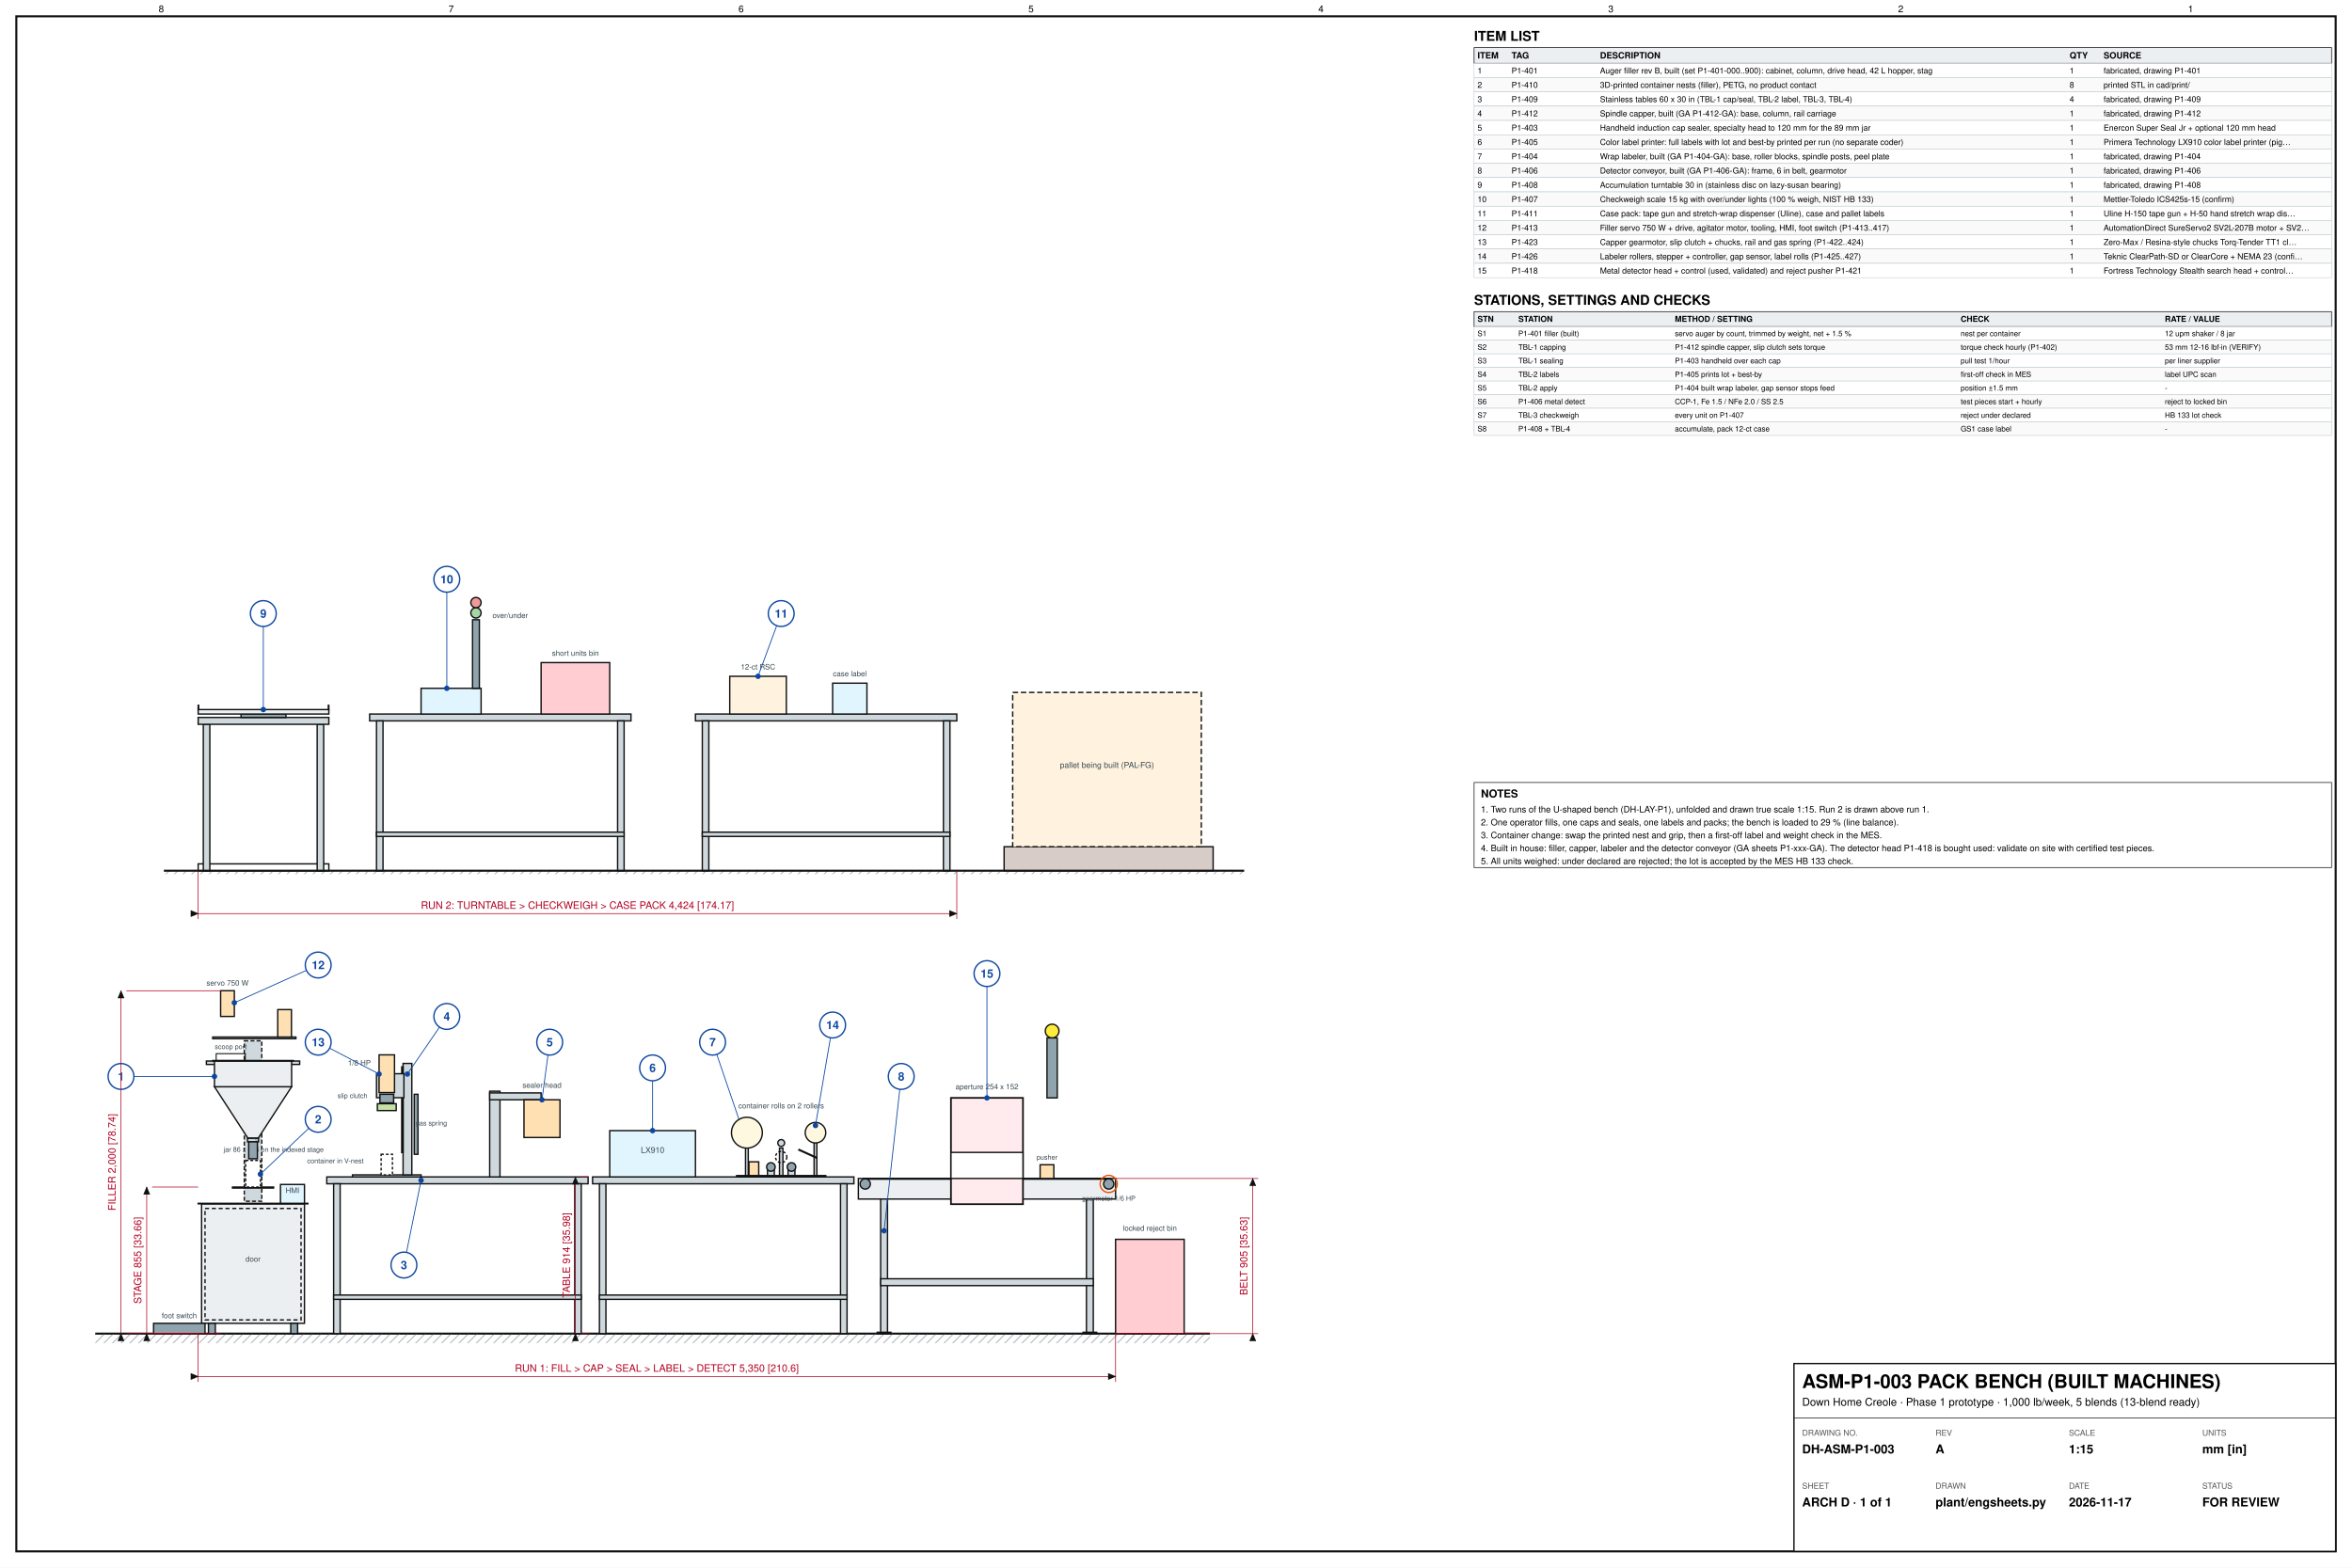
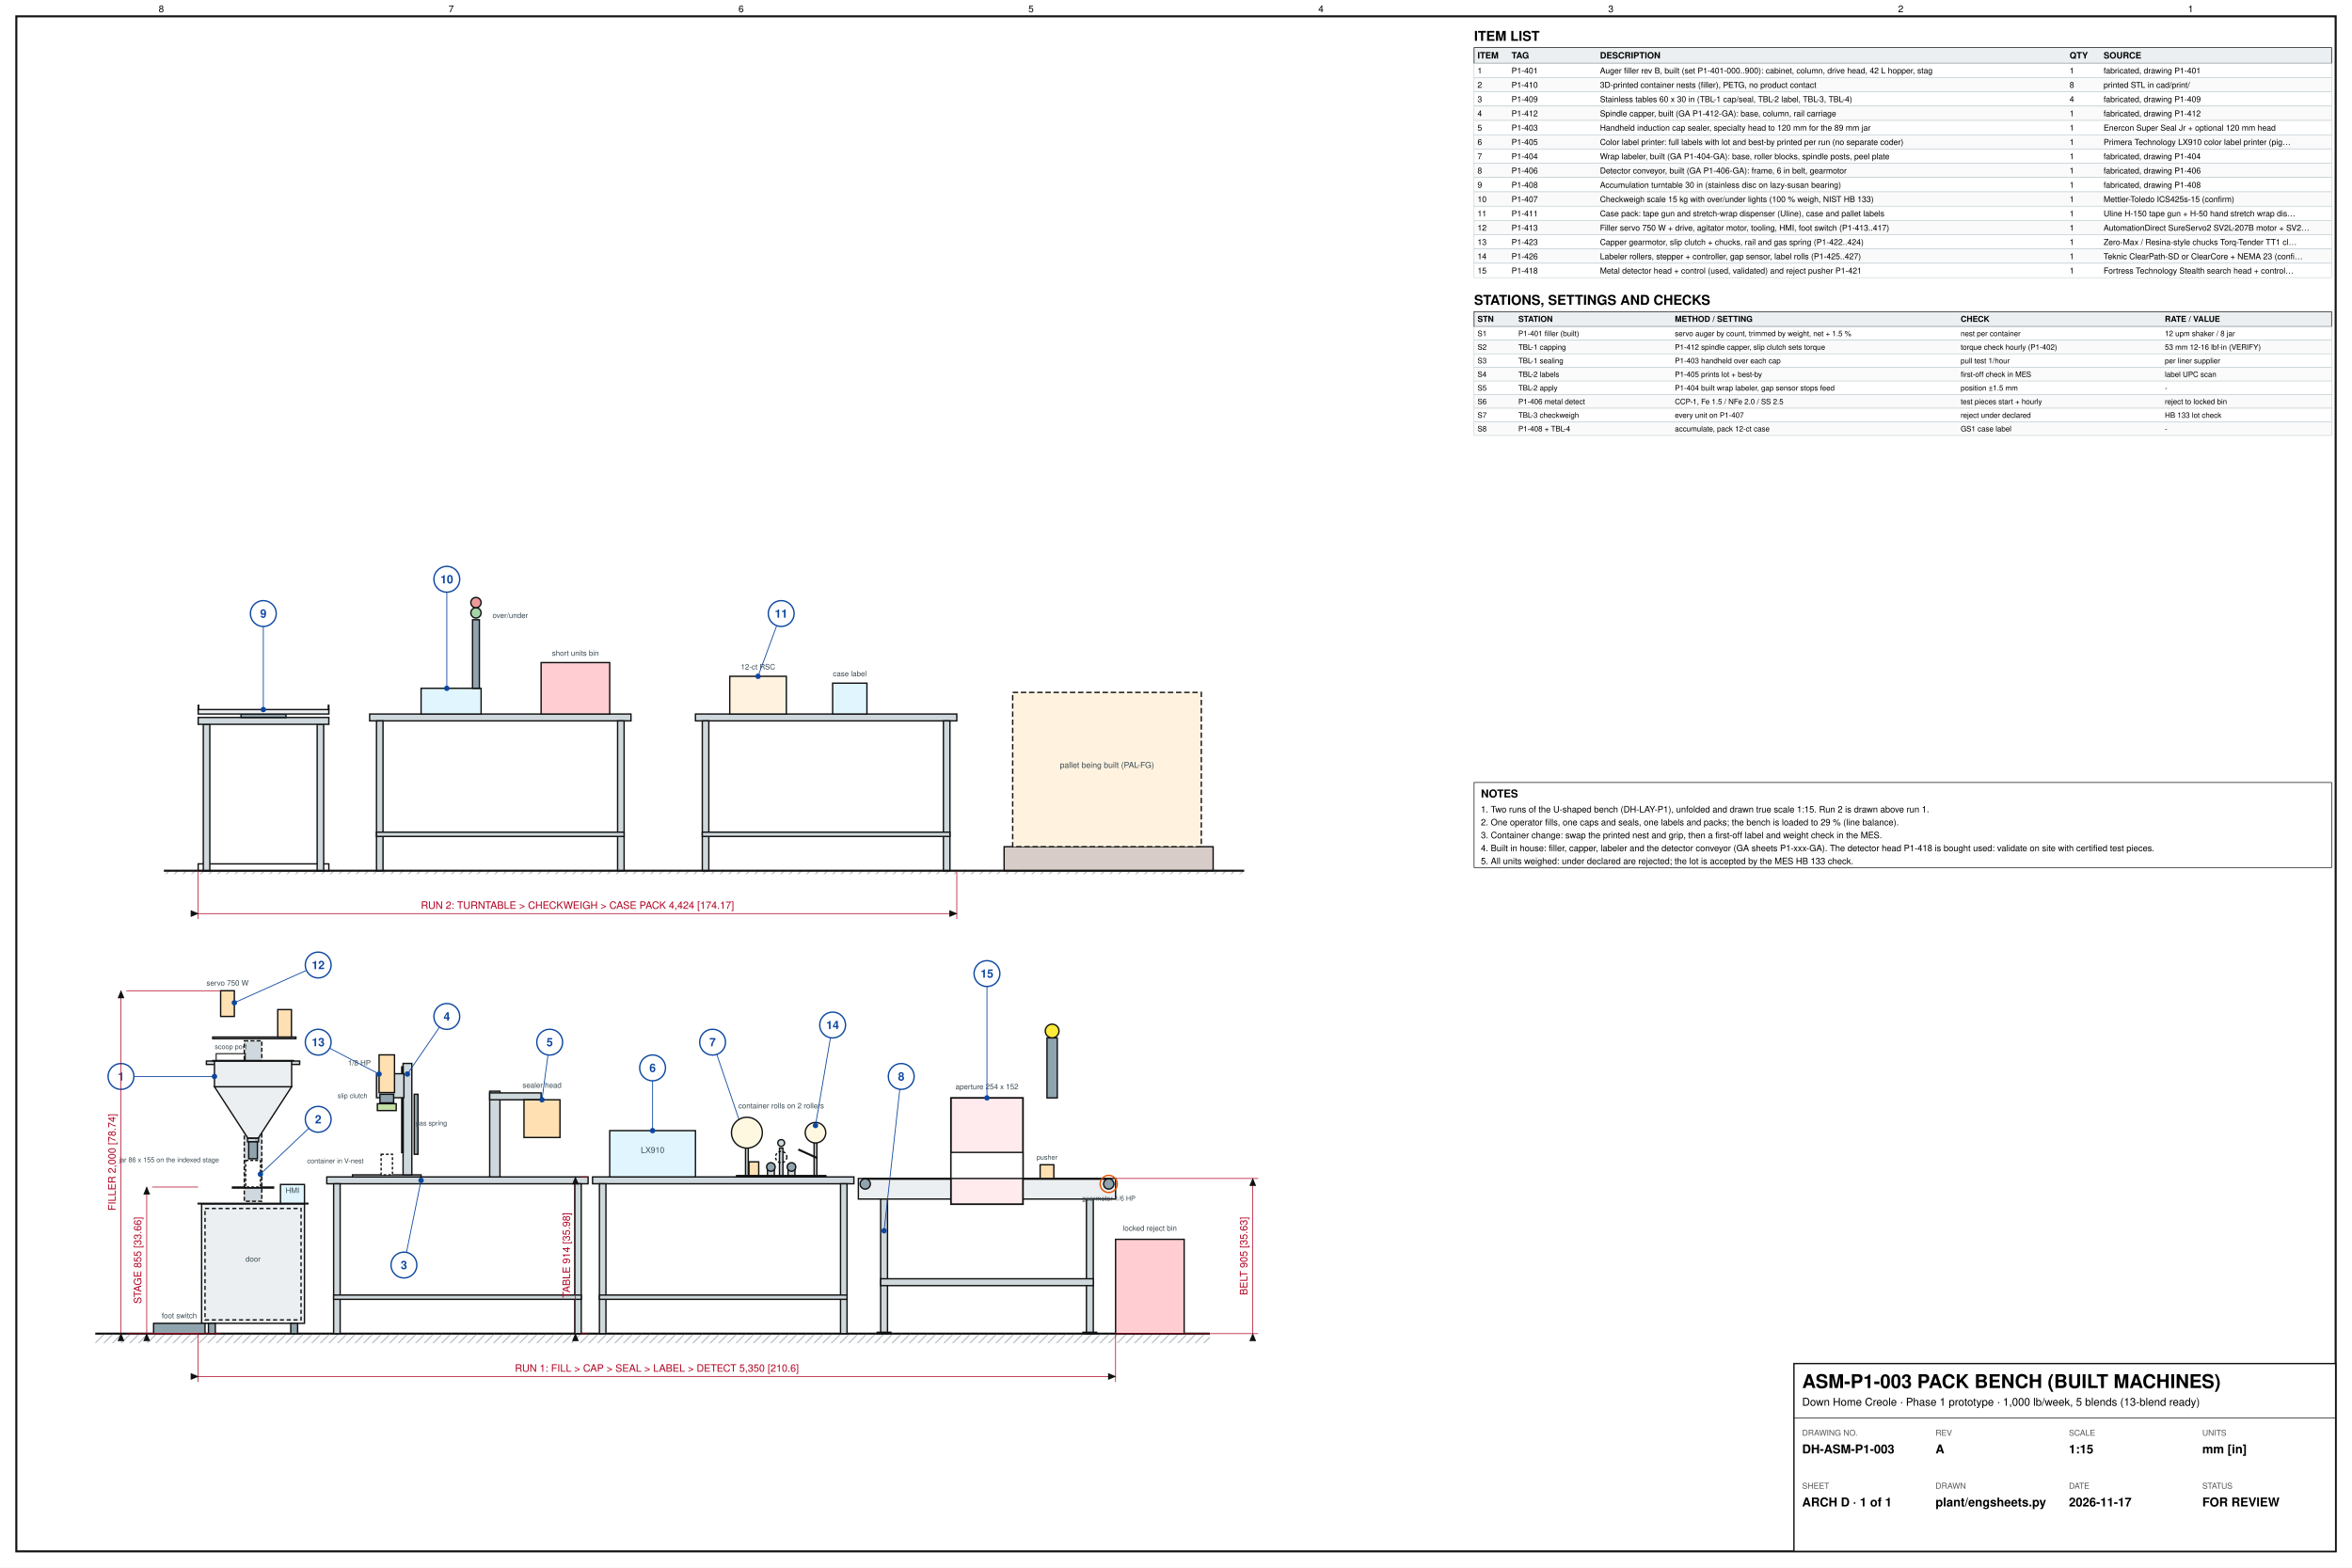
<svg xmlns="http://www.w3.org/2000/svg" width="3456" height="2304" viewBox="0 0 3456 2304" font-family="Helvetica,Arial,sans-serif">
  <rect width="100%" height="100%" fill="#fff" />
  <rect x="24" y="24" width="3408" height="2256" fill="none" stroke="#111" stroke-width="3" />
  <defs>
    <pattern id="h45" width="9" height="9" patternUnits="userSpaceOnUse" patternTransform="rotate(45)">
      <line x1="0" y1="0" x2="0" y2="9" stroke="#455a64" stroke-width="1.2" />
    </pattern>
    <pattern id="h135" width="9" height="9" patternUnits="userSpaceOnUse" patternTransform="rotate(135)">
      <line x1="0" y1="0" x2="0" y2="9" stroke="#455a64" stroke-width="1.2" />
    </pattern>
    <marker id="arr" markerWidth="12" markerHeight="10" refX="11" refY="5" orient="auto">
      <path d="M0,0 L12,5 L0,10 z" fill="#111" />
    </marker>
  </defs>
  <text x="237.0" y="18" font-size="14" text-anchor="middle">8</text>
  <text x="663.0" y="18" font-size="14" text-anchor="middle">7</text>
  <text x="1089.0" y="18" font-size="14" text-anchor="middle">6</text>
  <text x="1515.0" y="18" font-size="14" text-anchor="middle">5</text>
  <text x="1941.0" y="18" font-size="14" text-anchor="middle">4</text>
  <text x="2367.0" y="18" font-size="14" text-anchor="middle">3</text>
  <text x="2793.0" y="18" font-size="14" text-anchor="middle">2</text>
  <text x="3219.0" y="18" font-size="14" text-anchor="middle">1</text>
  <g>
    <rect x="2636" y="2004" width="796" height="276" fill="#fff" stroke="#111" stroke-width="2" />
    <text x="2648" y="2040" font-size="28" font-weight="bold">ASM-P1-003 PACK BENCH (BUILT MACHINES)</text>
    <text x="2648" y="2066" font-size="16">Down Home Creole · Phase 1 prototype · 1,000 lb/week, 5 blends (13-blend ready)</text>
    <line x1="2636" y1="2084" x2="3432" y2="2084" stroke="#111" />
    <text x="2648" y="2110" font-size="12" fill="#555">DRAWING NO.</text>
    <text x="2648" y="2136" font-size="18" font-weight="bold">DH-ASM-P1-003</text>
    <text x="2844" y="2110" font-size="12" fill="#555">REV</text>
    <text x="2844" y="2136" font-size="18" font-weight="bold">A</text>
    <text x="3040" y="2110" font-size="12" fill="#555">SCALE</text>
    <text x="3040" y="2136" font-size="18" font-weight="bold">1:15</text>
    <text x="3236" y="2110" font-size="12" fill="#555">UNITS</text>
    <text x="3236" y="2136" font-size="18" font-weight="bold">mm [in]</text>
    <text x="2648" y="2188" font-size="12" fill="#555">SHEET</text>
    <text x="2648" y="2214" font-size="18" font-weight="bold">ARCH D · 1 of 1</text>
    <text x="2844" y="2188" font-size="12" fill="#555">DRAWN</text>
    <text x="2844" y="2214" font-size="18" font-weight="bold">plant/engsheets.py</text>
    <text x="3040" y="2188" font-size="12" fill="#555">DATE</text>
    <text x="3040" y="2214" font-size="18" font-weight="bold">2026-11-17</text>
    <text x="3236" y="2188" font-size="12" fill="#555">STATUS</text>
    <text x="3236" y="2214" font-size="18" font-weight="bold">FOR REVIEW</text>
  </g>
  <line x1="140" y1="1960" x2="1777.795" y2="1960" stroke="#111" stroke-width="3" />
  <rect x="140" y="1960" width="1637.795" height="14" fill="url(#h45)" />
  <rect x="296.22" y="1769.26" width="151.181" height="175.622" fill="#eceff1" stroke="#111" stroke-width="2" stroke-dasharray="" />
  <rect x="291.181" y="1768.504" width="161.26" height="0.756" fill="#cfd8dc" stroke="#111" stroke-width="2" stroke-dasharray="" />
  <rect x="301.26" y="1776.063" width="141.102" height="163.78" fill="none" stroke="#111" stroke-width="2" stroke-dasharray="6,4" />
  <text x="371.811" y="1854.173" font-size="11" text-anchor="middle" fill="#37474f">door</text>
  <rect x="306.299" y="1944.882" width="10.079" height="15.118" fill="#90a4ae" stroke="#111" stroke-width="2" stroke-dasharray="" />
  <rect x="427.244" y="1944.882" width="10.079" height="15.118" fill="#90a4ae" stroke="#111" stroke-width="2" stroke-dasharray="" />
  <rect x="358.961" y="1529.638" width="25.701" height="235.843" fill="#cfd8dc" stroke="#111" stroke-width="2" stroke-dasharray="6,3" />
  <rect x="312.598" y="1524.094" width="122.205" height="2.52" fill="#cfd8dc" stroke="#111" stroke-width="2" stroke-dasharray="" />
  <rect x="303.276" y="1559.37" width="137.071" height="5.039" fill="#cfd8dc" stroke="#111" stroke-width="2" stroke-dasharray="" />
  <polygon points="364.252,1672.756 379.37,1672.756 428.504,1597.165 315.118,1597.165" fill="#eceff1" stroke="#111" stroke-width="2" stroke-dasharray="" />
  <rect x="315.118" y="1559.37" width="113.386" height="37.795" fill="#eceff1" stroke="#111" stroke-width="2" stroke-dasharray="" />
  <rect x="312.598" y="1558.614" width="118.425" height="0.756" fill="#cfd8dc" stroke="#111" stroke-width="2" stroke-dasharray="" />
  <rect x="317.638" y="1548.535" width="42.835" height="10.079" fill="none" stroke="#111" stroke-width="1.5" stroke-dasharray="" />
  <text x="339.055" y="1541.732" font-size="10" text-anchor="middle" fill="#37474f">scoop port</text>
  <rect x="363.748" y="1672.756" width="16.126" height="5.417" fill="none" stroke="#111" stroke-width="2" stroke-dasharray="" />
  <rect x="363.748" y="1672.756" width="16.126" height="5.417" fill="url(#h135)" stroke="none" />
  <line x1="315.118" y1="1582.047" x2="177.795" y2="1582.047" stroke="#0d47a1" stroke-width="1.2" />
  <circle cx="315.118" cy="1582.047" r="4" fill="#0d47a1" />
  <circle cx="177.795" cy="1582.047" r="19" fill="#fff" stroke="#0d47a1" stroke-width="2" />
  <text x="177.795" y="1588.047" font-size="17" font-weight="bold" text-anchor="middle" fill="#0d47a1">1</text>
  <rect x="341.575" y="1744.567" width="60.472" height="1.512" fill="#c5e1a5" stroke="#111" stroke-width="2" stroke-dasharray="" />
  <rect x="360.976" y="1705.512" width="21.669" height="39.055" fill="#fff" stroke="#111" stroke-width="2" stroke-dasharray="4,3" />
-   <text x="402.047" y="1692.913" font-size="10" text-anchor="middle" fill="#37474f">jar 86 x 155 on the indexed stage</text>
+   <text x="248.346" y="1708.031" font-size="10" text-anchor="middle" fill="#37474f">jar 86 x 155 on the indexed stage</text>
  <line x1="382.646" y1="1725.669" x2="467.559" y2="1645.039" stroke="#0d47a1" stroke-width="1.2" />
  <circle cx="382.646" cy="1725.669" r="4" fill="#0d47a1" />
  <circle cx="467.559" cy="1645.039" r="19" fill="#fff" stroke="#0d47a1" stroke-width="2" />
  <text x="467.559" y="1651.039" font-size="17" font-weight="bold" text-anchor="middle" fill="#0d47a1">2</text>
  <rect x="480.157" y="1729.701" width="384" height="10.079" fill="#cfd8dc" stroke="#111" stroke-width="2" stroke-dasharray="" />
  <rect x="490.236" y="1739.78" width="9.575" height="220.22" fill="#cfd8dc" stroke="#111" stroke-width="2" stroke-dasharray="" />
  <rect x="844.504" y="1739.78" width="9.575" height="220.22" fill="#cfd8dc" stroke="#111" stroke-width="2" stroke-dasharray="" />
  <rect x="490.236" y="1903.307" width="363.843" height="6.299" fill="#cfd8dc" stroke="#111" stroke-width="2" stroke-dasharray="" />
  <rect x="870.709" y="1729.701" width="384" height="10.079" fill="#cfd8dc" stroke="#111" stroke-width="2" stroke-dasharray="" />
  <rect x="880.787" y="1739.78" width="9.575" height="220.22" fill="#cfd8dc" stroke="#111" stroke-width="2" stroke-dasharray="" />
  <rect x="1235.055" y="1739.78" width="9.575" height="220.22" fill="#cfd8dc" stroke="#111" stroke-width="2" stroke-dasharray="" />
  <rect x="880.787" y="1903.307" width="363.843" height="6.299" fill="#cfd8dc" stroke="#111" stroke-width="2" stroke-dasharray="" />
  <rect x="543.15" y="1049.386" width="384" height="10.079" fill="#cfd8dc" stroke="#111" stroke-width="2" stroke-dasharray="" />
  <rect x="553.228" y="1059.465" width="9.575" height="220.22" fill="#cfd8dc" stroke="#111" stroke-width="2" stroke-dasharray="" />
  <rect x="907.496" y="1059.465" width="9.575" height="220.22" fill="#cfd8dc" stroke="#111" stroke-width="2" stroke-dasharray="" />
  <rect x="553.228" y="1222.992" width="363.843" height="6.299" fill="#cfd8dc" stroke="#111" stroke-width="2" stroke-dasharray="" />
  <rect x="1021.89" y="1049.386" width="384" height="10.079" fill="#cfd8dc" stroke="#111" stroke-width="2" stroke-dasharray="" />
  <rect x="1031.969" y="1059.465" width="9.575" height="220.22" fill="#cfd8dc" stroke="#111" stroke-width="2" stroke-dasharray="" />
  <rect x="1386.236" y="1059.465" width="9.575" height="220.22" fill="#cfd8dc" stroke="#111" stroke-width="2" stroke-dasharray="" />
  <rect x="1031.969" y="1222.992" width="363.843" height="6.299" fill="#cfd8dc" stroke="#111" stroke-width="2" stroke-dasharray="" />
  <line x1="618.74" y1="1734.74" x2="593.543" y2="1859.213" stroke="#0d47a1" stroke-width="1.2" />
  <circle cx="618.74" cy="1734.74" r="4" fill="#0d47a1" />
  <circle cx="593.543" cy="1859.213" r="19" fill="#fff" stroke="#0d47a1" stroke-width="2" />
  <text x="593.543" y="1865.213" font-size="17" font-weight="bold" text-anchor="middle" fill="#0d47a1">3</text>
  <rect x="517.953" y="1726.677" width="100.787" height="3.024" fill="#cfd8dc" stroke="#111" stroke-width="2" stroke-dasharray="" />
  <rect x="592.283" y="1562.898" width="12.85" height="163.78" fill="#cfd8dc" stroke="#111" stroke-width="2" stroke-dasharray="" />
  <rect x="590.268" y="1567.937" width="2.016" height="125.984" fill="#90a4ae" stroke="#111" stroke-width="2" stroke-dasharray="" />
  <rect x="553.228" y="1578.016" width="40.315" height="35.276" fill="#cfd8dc" stroke="#111" stroke-width="2" stroke-dasharray="" />
  <rect x="560.031" y="1696.441" width="16.63" height="30.236" fill="#fff" stroke="#111" stroke-width="2" stroke-dasharray="4,3" />
  <text x="492.756" y="1709.543" font-size="10" text-anchor="middle" fill="#37474f">container in V-nest</text>
  <line x1="598.583" y1="1578.52" x2="656.535" y2="1493.858" stroke="#0d47a1" stroke-width="1.2" />
  <circle cx="598.583" cy="1578.52" r="4" fill="#0d47a1" />
  <circle cx="656.535" cy="1493.858" r="19" fill="#fff" stroke="#0d47a1" stroke-width="2" />
  <text x="656.535" y="1499.858" font-size="17" font-weight="bold" text-anchor="middle" fill="#0d47a1">4</text>
  <rect x="719.528" y="1603.717" width="15.118" height="125.984" fill="#cfd8dc" stroke="#111" stroke-width="2" stroke-dasharray="" />
  <rect x="719.528" y="1606.236" width="75.591" height="10.079" fill="#cfd8dc" stroke="#111" stroke-width="2" stroke-dasharray="" />
  <rect x="769.921" y="1616.315" width="52.913" height="55.433" fill="#ffe0b2" stroke="#111" stroke-width="2" stroke-dasharray="" />
  <text x="796.378" y="1598.677" font-size="11" text-anchor="middle" fill="#37474f">sealer head</text>
  <line x1="796.378" y1="1616.315" x2="807.717" y2="1531.654" stroke="#0d47a1" stroke-width="1.2" />
  <circle cx="796.378" cy="1616.315" r="4" fill="#0d47a1" />
  <circle cx="807.717" cy="1531.654" r="19" fill="#fff" stroke="#0d47a1" stroke-width="2" />
  <text x="807.717" y="1537.654" font-size="17" font-weight="bold" text-anchor="middle" fill="#0d47a1">5</text>
  <rect x="895.906" y="1661.669" width="125.984" height="68.031" fill="#e1f5fe" stroke="#111" stroke-width="2" stroke-dasharray="" />
  <text x="958.898" y="1694.425" font-size="12" text-anchor="middle" fill="#37474f">LX910</text>
  <line x1="958.898" y1="1661.669" x2="958.898" y2="1569.449" stroke="#0d47a1" stroke-width="1.2" />
  <circle cx="958.898" cy="1661.669" r="4" fill="#0d47a1" />
  <circle cx="958.898" cy="1569.449" r="19" fill="#fff" stroke="#0d47a1" stroke-width="2" />
  <text x="958.898" y="1575.449" font-size="17" font-weight="bold" text-anchor="middle" fill="#0d47a1">6</text>
  <rect x="1082.362" y="1727.685" width="131.024" height="2.016" fill="#cfd8dc" stroke="#111" stroke-width="2" stroke-dasharray="" />
  <rect x="1127.717" y="1712.567" width="10.079" height="15.118" fill="#cfd8dc" stroke="#111" stroke-width="2" stroke-dasharray="" />
  <rect x="1157.953" y="1712.567" width="10.079" height="15.118" fill="#cfd8dc" stroke="#111" stroke-width="2" stroke-dasharray="" />
  <rect x="1095.465" y="1667.213" width="4.031" height="60.472" fill="#cfd8dc" stroke="#111" stroke-width="2" stroke-dasharray="" />
  <rect x="1196.252" y="1667.213" width="4.031" height="60.472" fill="#cfd8dc" stroke="#111" stroke-width="2" stroke-dasharray="" />
  <rect x="1145.354" y="1687.37" width="5.039" height="40.315" fill="#cfd8dc" stroke="#111" stroke-width="2" stroke-dasharray="" />
  <polyline points="1173.071,1689.386 1200.787,1701.984" fill="none" stroke="#111" stroke-width="3" stroke-dasharray="" />
  <line x1="1097.48" y1="1679.307" x2="1047.087" y2="1531.654" stroke="#0d47a1" stroke-width="1.2" />
  <circle cx="1097.48" cy="1679.307" r="4" fill="#0d47a1" />
  <circle cx="1047.087" cy="1531.654" r="19" fill="#fff" stroke="#0d47a1" stroke-width="2" />
  <text x="1047.087" y="1537.654" font-size="17" font-weight="bold" text-anchor="middle" fill="#0d47a1">7</text>
  <rect x="1261.26" y="1731.969" width="377.953" height="30.236" fill="#eceff1" stroke="#111" stroke-width="2" stroke-dasharray="" />
  <rect x="1294.016" y="1762.205" width="10.079" height="197.795" fill="#cfd8dc" stroke="#111" stroke-width="2" stroke-dasharray="" />
  <rect x="1596.378" y="1762.205" width="10.079" height="197.795" fill="#cfd8dc" stroke="#111" stroke-width="2" stroke-dasharray="" />
  <rect x="1288.976" y="1957.984" width="20.157" height="2.016" fill="#cfd8dc" stroke="#111" stroke-width="2" stroke-dasharray="" />
  <rect x="1591.339" y="1957.984" width="20.157" height="2.016" fill="#cfd8dc" stroke="#111" stroke-width="2" stroke-dasharray="" />
  <rect x="1294.016" y="1879.37" width="312.441" height="10.079" fill="#cfd8dc" stroke="#111" stroke-width="2" stroke-dasharray="" />
  <rect x="1639.213" y="1821.417" width="100.787" height="138.583" fill="#ffcdd2" stroke="#111" stroke-width="2" stroke-dasharray="" />
  <text x="1689.606" y="1808.819" font-size="11" text-anchor="middle" fill="#37474f">locked reject bin</text>
  <rect x="1268.819" y="1731.969" width="362.835" height="1.008" fill="#455a64" stroke="#111" stroke-width="2" stroke-dasharray="" />
  <circle cx="1271.339" cy="1740.031" r="7.559" fill="#90a4ae" stroke="#111" stroke-width="2" stroke-dasharray="" />
  <circle cx="1629.134" cy="1740.031" r="7.559" fill="#90a4ae" stroke="#111" stroke-width="2" stroke-dasharray="" />
  <circle cx="1629.134" cy="1740.031" r="12.598" fill="none" stroke="#e65100" stroke-width="2" stroke-dasharray="" />
  <text x="1629.134" y="1764.724" font-size="10" text-anchor="middle" fill="#37474f">gearmotor 1/6 HP</text>
  <line x1="1299.055" y1="1808.819" x2="1324.252" y2="1582.047" stroke="#0d47a1" stroke-width="1.2" />
  <circle cx="1299.055" cy="1808.819" r="4" fill="#0d47a1" />
  <circle cx="1324.252" cy="1582.047" r="19" fill="#fff" stroke="#0d47a1" stroke-width="2" />
  <text x="1324.252" y="1588.047" font-size="17" font-weight="bold" text-anchor="middle" fill="#0d47a1">8</text>
  <rect x="291.181" y="1269.606" width="192" height="10.079" fill="none" stroke="#111" stroke-width="2" stroke-dasharray="" />
  <rect x="298.74" y="1064.504" width="9.575" height="215.181" fill="#cfd8dc" stroke="#111" stroke-width="2" stroke-dasharray="" />
  <rect x="466.047" y="1064.504" width="9.575" height="215.181" fill="#cfd8dc" stroke="#111" stroke-width="2" stroke-dasharray="" />
  <rect x="291.181" y="1054.425" width="192" height="10.079" fill="#cfd8dc" stroke="#111" stroke-width="2" stroke-dasharray="" />
  <rect x="354.173" y="1049.386" width="66.016" height="5.039" fill="#90a4ae" stroke="#111" stroke-width="2" stroke-dasharray="" />
  <rect x="291.181" y="1042.835" width="192" height="6.551" fill="#eceff1" stroke="#111" stroke-width="2" stroke-dasharray="" />
  <rect x="291.181" y="1036.535" width="0.756" height="6.299" fill="#111" stroke="#111" stroke-width="2" stroke-dasharray="" />
  <rect x="482.425" y="1036.535" width="0.756" height="6.299" fill="#111" stroke="#111" stroke-width="2" stroke-dasharray="" />
  <line x1="386.929" y1="1042.835" x2="386.929" y2="901.732" stroke="#0d47a1" stroke-width="1.2" />
  <circle cx="386.929" cy="1042.835" r="4" fill="#0d47a1" />
  <circle cx="386.929" cy="901.732" r="19" fill="#fff" stroke="#0d47a1" stroke-width="2" />
  <text x="386.929" y="907.732" font-size="17" font-weight="bold" text-anchor="middle" fill="#0d47a1">9</text>
  <rect x="618.74" y="1011.591" width="88.189" height="37.795" fill="#e1f5fe" stroke="#111" stroke-width="2" stroke-dasharray="" />
  <rect x="694.331" y="910.803" width="10.079" height="100.787" fill="#90a4ae" stroke="#111" stroke-width="2" stroke-dasharray="" />
  <circle cx="699.37" cy="900.724" r="7.559" fill="#a5d6a7" stroke="#111" stroke-width="2" stroke-dasharray="" />
  <circle cx="699.37" cy="885.606" r="7.559" fill="#ef9a9a" stroke="#111" stroke-width="2" stroke-dasharray="" />
  <text x="749.764" y="908.283" font-size="11" text-anchor="middle" fill="#37474f">over/under</text>
  <rect x="795.118" y="973.795" width="100.787" height="75.591" fill="#ffcdd2" stroke="#111" stroke-width="2" stroke-dasharray="" />
  <text x="845.512" y="963.717" font-size="11" text-anchor="middle" fill="#37474f">short units bin</text>
  <line x1="656.535" y1="1011.591" x2="656.535" y2="851.339" stroke="#0d47a1" stroke-width="1.2" />
  <circle cx="656.535" cy="1011.591" r="4" fill="#0d47a1" />
  <circle cx="656.535" cy="851.339" r="19" fill="#fff" stroke="#0d47a1" stroke-width="2" />
  <text x="656.535" y="857.339" font-size="17" font-weight="bold" text-anchor="middle" fill="#0d47a1">10</text>
  <rect x="1072.283" y="993.953" width="83.15" height="55.433" fill="#fff3e0" stroke="#111" stroke-width="2" stroke-dasharray="" />
  <text x="1113.858" y="983.874" font-size="11" text-anchor="middle" fill="#37474f">12-ct RSC</text>
  <rect x="1223.465" y="1004.031" width="50.394" height="45.354" fill="#e1f5fe" stroke="#111" stroke-width="2" stroke-dasharray="" />
  <text x="1248.661" y="993.953" font-size="11" text-anchor="middle" fill="#37474f">case label</text>
  <rect x="1475.433" y="1244.409" width="307.15" height="35.276" fill="#d7ccc8" stroke="#111" stroke-width="2" stroke-dasharray="" />
  <rect x="1488.031" y="1017.638" width="277.165" height="226.772" fill="#fff3e0" stroke="#111" stroke-width="2" stroke-dasharray="8,4" />
  <text x="1626.614" y="1128.504" font-size="12" text-anchor="middle" fill="#37474f">pallet being built (PAL-FG)</text>
  <rect x="240.787" y="1279.685" width="1587.402" height="5.039" fill="url(#h45)" stroke="#111" stroke-width="0" stroke-dasharray="" />
  <polyline points="240.787,1279.685 1828.189,1279.685" fill="none" stroke="#111" stroke-width="3" stroke-dasharray="" />
  <line x1="1113.858" y1="993.953" x2="1147.874" y2="901.732" stroke="#0d47a1" stroke-width="1.2" />
  <circle cx="1113.858" cy="993.953" r="4" fill="#0d47a1" />
  <circle cx="1147.874" cy="901.732" r="19" fill="#fff" stroke="#0d47a1" stroke-width="2" />
  <text x="1147.874" y="907.732" font-size="17" font-weight="bold" text-anchor="middle" fill="#0d47a1">11</text>
  <rect x="324.189" y="1456.063" width="20.157" height="37.795" fill="#ffe0b2" stroke="#111" stroke-width="2" stroke-dasharray="" />
  <text x="334.268" y="1448.504" font-size="11" text-anchor="middle" fill="#37474f">servo 750 W</text>
  <rect x="408.094" y="1483.78" width="20.157" height="40.315" fill="#ffe0b2" stroke="#111" stroke-width="2" stroke-dasharray="" />
  <rect x="365.411" y="1678.173" width="12.8" height="24.819" fill="#90a4ae" stroke="#111" stroke-width="2" stroke-dasharray="" />
  <rect x="412.126" y="1740.787" width="35.276" height="27.717" fill="#e1f5fe" stroke="#111" stroke-width="2" stroke-dasharray="" />
  <text x="429.764" y="1753.386" font-size="11" text-anchor="middle" fill="#37474f">HMI</text>
  <rect x="225.669" y="1944.882" width="75.591" height="15.118" fill="#90a4ae" stroke="#111" stroke-width="2" stroke-dasharray="" />
  <text x="263.465" y="1937.323" font-size="11" text-anchor="middle" fill="#37474f">foot switch</text>
  <line x1="344.346" y1="1473.701" x2="467.559" y2="1418.268" stroke="#0d47a1" stroke-width="1.2" />
  <circle cx="344.346" cy="1473.701" r="4" fill="#0d47a1" />
  <circle cx="467.559" cy="1418.268" r="19" fill="#fff" stroke="#0d47a1" stroke-width="2" />
  <text x="467.559" y="1424.268" font-size="17" font-weight="bold" text-anchor="middle" fill="#0d47a1">12</text>
  <rect x="557.008" y="1550.299" width="22.677" height="55.433" fill="#ffe0b2" stroke="#111" stroke-width="2" stroke-dasharray="" />
  <text x="528.031" y="1565.921" font-size="11" text-anchor="middle" fill="#37474f">1/8 HP</text>
  <rect x="558.268" y="1608.252" width="20.157" height="12.598" fill="#90a4ae" stroke="#111" stroke-width="2" stroke-dasharray="" />
  <text x="517.953" y="1613.795" font-size="10" text-anchor="middle" fill="#37474f">slip clutch</text>
  <rect x="554.488" y="1622.11" width="27.717" height="10.079" fill="#c5e1a5" stroke="#111" stroke-width="2" stroke-dasharray="" />
  <rect x="608.661" y="1608.252" width="5.543" height="88.189" fill="#90a4ae" stroke="#111" stroke-width="2" stroke-dasharray="" />
  <text x="633.858" y="1654.11" font-size="10" text-anchor="middle" fill="#37474f">gas spring</text>
  <line x1="557.008" y1="1578.52" x2="467.559" y2="1531.654" stroke="#0d47a1" stroke-width="1.2" />
  <circle cx="557.008" cy="1578.52" r="4" fill="#0d47a1" />
  <circle cx="467.559" cy="1531.654" r="19" fill="#fff" stroke="#0d47a1" stroke-width="2" />
  <text x="467.559" y="1537.654" font-size="17" font-weight="bold" text-anchor="middle" fill="#0d47a1">13</text>
  <circle cx="1132.756" cy="1715.087" r="6.299" fill="#90a4ae" stroke="#111" stroke-width="2" stroke-dasharray="" />
  <circle cx="1162.992" cy="1715.087" r="6.299" fill="#90a4ae" stroke="#111" stroke-width="2" stroke-dasharray="" />
  <circle cx="1147.874" cy="1679.811" r="5.039" fill="#cfd8dc" stroke="#111" stroke-width="2" stroke-dasharray="" />
  <circle cx="1097.48" cy="1664.693" r="22.677" fill="#fff8e1" stroke="#111" stroke-width="2" stroke-dasharray="" />
  <circle cx="1198.268" cy="1664.693" r="15.118" fill="#fff8e1" stroke="#111" stroke-width="2" stroke-dasharray="" />
  <rect x="1100.504" y="1707.528" width="14.362" height="20.157" fill="#ffe0b2" stroke="#111" stroke-width="2" stroke-dasharray="" />
  <circle cx="1147.874" cy="1700.472" r="8.315" fill="none" stroke="#111" stroke-width="2" stroke-dasharray="4,3" />
  <text x="1147.874" y="1628.913" font-size="11" text-anchor="middle" fill="#37474f">container rolls on 2 rollers</text>
  <line x1="1198.268" y1="1654.11" x2="1223.465" y2="1506.457" stroke="#0d47a1" stroke-width="1.2" />
  <circle cx="1198.268" cy="1654.11" r="4" fill="#0d47a1" />
  <circle cx="1223.465" cy="1506.457" r="19" fill="#fff" stroke="#0d47a1" stroke-width="2" />
  <text x="1223.465" y="1512.457" font-size="17" font-weight="bold" text-anchor="middle" fill="#0d47a1">14</text>
  <rect x="1397.323" y="1613.543" width="105.827" height="156.22" fill="#ffebee" stroke="#111" stroke-width="2.5" stroke-dasharray="" />
  <rect x="1397.323" y="1693.669" width="105.827" height="38.299" fill="#fff" stroke="#111" stroke-width="2" stroke-dasharray="" />
  <text x="1450.236" y="1600.945" font-size="11" text-anchor="middle" fill="#37474f">aperture 254 x 152</text>
  <rect x="1528.346" y="1711.811" width="20.157" height="20.157" fill="#ffe0b2" stroke="#111" stroke-width="2" stroke-dasharray="" />
  <text x="1538.425" y="1704.252" font-size="10" text-anchor="middle" fill="#37474f">pusher</text>
  <rect x="1538.425" y="1525.354" width="15.118" height="88.189" fill="#90a4ae" stroke="#111" stroke-width="2" stroke-dasharray="" />
  <circle cx="1545.984" cy="1515.276" r="10.079" fill="#ffeb3b" stroke="#111" stroke-width="2" stroke-dasharray="" />
  <line x1="1450.236" y1="1613.543" x2="1450.236" y2="1430.866" stroke="#0d47a1" stroke-width="1.2" />
  <circle cx="1450.236" cy="1613.543" r="4" fill="#0d47a1" />
  <circle cx="1450.236" cy="1430.866" r="19" fill="#fff" stroke="#0d47a1" stroke-width="2" />
  <text x="1450.236" y="1436.866" font-size="17" font-weight="bold" text-anchor="middle" fill="#0d47a1">15</text>
  <g stroke="#b00020" fill="#b00020" stroke-width="1">
    <line x1="324.189" y1="1960.0" x2="185.795" y2="1960.0" />
    <line x1="324.189" y1="1456.063" x2="185.795" y2="1456.063" />
    <line x1="177.795" y1="1960.0" x2="177.795" y2="1456.063" marker-start="url(#arr)" marker-end="url(#arr)" />
    <text transform="translate(169.7953,1708.031) rotate(-90)" font-size="15" text-anchor="middle" stroke="none">FILLER 2,000 [78.74]</text>
  </g>
  <g stroke="#b00020" fill="#b00020" stroke-width="1">
    <line x1="291.181" y1="1960.0" x2="223.591" y2="1960.0" />
    <line x1="291.181" y1="1744.567" x2="223.591" y2="1744.567" />
    <line x1="215.591" y1="1960.0" x2="215.591" y2="1744.567" marker-start="url(#arr)" marker-end="url(#arr)" />
    <text transform="translate(207.5906,1852.283) rotate(-90)" font-size="15" text-anchor="middle" stroke="none">STAGE 855 [33.66]</text>
  </g>
  <g stroke="#b00020" fill="#b00020" stroke-width="1">
    <line x1="864.157" y1="1960.0" x2="853.512" y2="1960.0" />
    <line x1="864.157" y1="1729.701" x2="853.512" y2="1729.701" />
    <line x1="845.512" y1="1960.0" x2="845.512" y2="1729.701" marker-start="url(#arr)" marker-end="url(#arr)" />
    <text transform="translate(837.5118,1844.85) rotate(-90)" font-size="15" text-anchor="middle" stroke="none">TABLE 914 [35.98]</text>
  </g>
  <g stroke="#b00020" fill="#b00020" stroke-width="1">
    <line x1="1639.213" y1="1960.0" x2="1848.787" y2="1960.0" />
    <line x1="1639.213" y1="1731.969" x2="1848.787" y2="1731.969" />
    <line x1="1840.787" y1="1960.0" x2="1840.787" y2="1731.969" marker-start="url(#arr)" marker-end="url(#arr)" />
    <text transform="translate(1832.787,1845.984) rotate(-90)" font-size="15" text-anchor="middle" stroke="none">BELT 905 [35.63]</text>
  </g>
  <g stroke="#b00020" fill="#b00020" stroke-width="1">
    <line x1="291.181" y1="1960.0" x2="291.181" y2="2030.992" />
    <line x1="1639.213" y1="1960.0" x2="1639.213" y2="2030.992" />
    <line x1="291.181" y1="2022.992" x2="1639.213" y2="2022.992" marker-start="url(#arr)" marker-end="url(#arr)" />
    <text x="965.197" y="2015.992" font-size="15" text-anchor="middle" stroke="none">RUN 1: FILL &gt; CAP &gt; SEAL &gt; LABEL &gt; DETECT 5,350 [210.6]</text>
  </g>
  <g stroke="#b00020" fill="#b00020" stroke-width="1">
    <line x1="291.181" y1="1279.685" x2="291.181" y2="1350.677" />
    <line x1="1405.89" y1="1279.685" x2="1405.89" y2="1350.677" />
    <line x1="291.181" y1="1342.677" x2="1405.89" y2="1342.677" marker-start="url(#arr)" marker-end="url(#arr)" />
    <text x="848.535" y="1335.677" font-size="15" text-anchor="middle" stroke="none">RUN 2: TURNTABLE &gt; CHECKWEIGH &gt; CASE PACK 4,424 [174.17]</text>
  </g>
  <text x="2166" y="60" font-size="20" font-weight="bold">ITEM LIST</text>
  <rect x="2166" y="70" width="1260" height="23" fill="#eceff1" stroke="#111" />
  <text x="2171" y="86" font-size="13" font-weight="bold">ITEM</text>
  <text x="2221" y="86" font-size="13" font-weight="bold">TAG</text>
  <text x="2351" y="86" font-size="13" font-weight="bold">DESCRIPTION</text>
  <text x="3041" y="86" font-size="13" font-weight="bold">QTY</text>
  <text x="3091" y="86" font-size="13" font-weight="bold">SOURCE</text>
  <rect x="2166" y="93" width="1260" height="21" fill="#fff" stroke="#b0bec5" stroke-width="0.6" />
  <text x="2171" y="108" font-size="12">1</text>
  <text x="2221" y="108" font-size="12">P1-401</text>
  <text x="2351" y="108" font-size="12">Auger filler rev B, built (set P1-401-000..900): cabinet, column, drive head, 42 L hopper, stag</text>
  <text x="3041" y="108" font-size="12">1</text>
  <text x="3091" y="108" font-size="12">fabricated, drawing P1-401</text>
  <rect x="2166" y="114" width="1260" height="21" fill="#fafafa" stroke="#b0bec5" stroke-width="0.6" />
  <text x="2171" y="129" font-size="12">2</text>
  <text x="2221" y="129" font-size="12">P1-410</text>
  <text x="2351" y="129" font-size="12">3D-printed container nests (filler), PETG, no product contact</text>
  <text x="3041" y="129" font-size="12">8</text>
  <text x="3091" y="129" font-size="12">printed STL in cad/print/</text>
  <rect x="2166" y="135" width="1260" height="21" fill="#fff" stroke="#b0bec5" stroke-width="0.6" />
  <text x="2171" y="150" font-size="12">3</text>
  <text x="2221" y="150" font-size="12">P1-409</text>
  <text x="2351" y="150" font-size="12">Stainless tables 60 x 30 in (TBL-1 cap/seal, TBL-2 label, TBL-3, TBL-4)</text>
  <text x="3041" y="150" font-size="12">4</text>
  <text x="3091" y="150" font-size="12">fabricated, drawing P1-409</text>
  <rect x="2166" y="156" width="1260" height="21" fill="#fafafa" stroke="#b0bec5" stroke-width="0.6" />
  <text x="2171" y="171" font-size="12">4</text>
  <text x="2221" y="171" font-size="12">P1-412</text>
  <text x="2351" y="171" font-size="12">Spindle capper, built (GA P1-412-GA): base, column, rail carriage</text>
  <text x="3041" y="171" font-size="12">1</text>
  <text x="3091" y="171" font-size="12">fabricated, drawing P1-412</text>
  <rect x="2166" y="177" width="1260" height="21" fill="#fff" stroke="#b0bec5" stroke-width="0.6" />
  <text x="2171" y="192" font-size="12">5</text>
  <text x="2221" y="192" font-size="12">P1-403</text>
  <text x="2351" y="192" font-size="12">Handheld induction cap sealer, specialty head to 120 mm for the 89 mm jar</text>
  <text x="3041" y="192" font-size="12">1</text>
  <text x="3091" y="192" font-size="12">Enercon Super Seal Jr + optional 120 mm head</text>
  <rect x="2166" y="198" width="1260" height="21" fill="#fafafa" stroke="#b0bec5" stroke-width="0.6" />
  <text x="2171" y="213" font-size="12">6</text>
  <text x="2221" y="213" font-size="12">P1-405</text>
  <text x="2351" y="213" font-size="12">Color label printer: full labels with lot and best-by printed per run (no separate coder)</text>
  <text x="3041" y="213" font-size="12">1</text>
  <text x="3091" y="213" font-size="12">Primera Technology LX910 color label printer (pig…</text>
  <rect x="2166" y="219" width="1260" height="21" fill="#fff" stroke="#b0bec5" stroke-width="0.6" />
  <text x="2171" y="234" font-size="12">7</text>
  <text x="2221" y="234" font-size="12">P1-404</text>
  <text x="2351" y="234" font-size="12">Wrap labeler, built (GA P1-404-GA): base, roller blocks, spindle posts, peel plate</text>
  <text x="3041" y="234" font-size="12">1</text>
  <text x="3091" y="234" font-size="12">fabricated, drawing P1-404</text>
  <rect x="2166" y="240" width="1260" height="21" fill="#fafafa" stroke="#b0bec5" stroke-width="0.6" />
  <text x="2171" y="255" font-size="12">8</text>
  <text x="2221" y="255" font-size="12">P1-406</text>
  <text x="2351" y="255" font-size="12">Detector conveyor, built (GA P1-406-GA): frame, 6 in belt, gearmotor</text>
  <text x="3041" y="255" font-size="12">1</text>
  <text x="3091" y="255" font-size="12">fabricated, drawing P1-406</text>
  <rect x="2166" y="261" width="1260" height="21" fill="#fff" stroke="#b0bec5" stroke-width="0.6" />
  <text x="2171" y="276" font-size="12">9</text>
  <text x="2221" y="276" font-size="12">P1-408</text>
  <text x="2351" y="276" font-size="12">Accumulation turntable 30 in (stainless disc on lazy-susan bearing)</text>
  <text x="3041" y="276" font-size="12">1</text>
  <text x="3091" y="276" font-size="12">fabricated, drawing P1-408</text>
  <rect x="2166" y="282" width="1260" height="21" fill="#fafafa" stroke="#b0bec5" stroke-width="0.6" />
  <text x="2171" y="297" font-size="12">10</text>
  <text x="2221" y="297" font-size="12">P1-407</text>
  <text x="2351" y="297" font-size="12">Checkweigh scale 15 kg with over/under lights (100 % weigh, NIST HB 133)</text>
  <text x="3041" y="297" font-size="12">1</text>
  <text x="3091" y="297" font-size="12">Mettler-Toledo ICS425s-15 (confirm)</text>
  <rect x="2166" y="303" width="1260" height="21" fill="#fff" stroke="#b0bec5" stroke-width="0.6" />
  <text x="2171" y="318" font-size="12">11</text>
  <text x="2221" y="318" font-size="12">P1-411</text>
  <text x="2351" y="318" font-size="12">Case pack: tape gun and stretch-wrap dispenser (Uline), case and pallet labels</text>
  <text x="3041" y="318" font-size="12">1</text>
  <text x="3091" y="318" font-size="12">Uline H-150 tape gun + H-50 hand stretch wrap dis…</text>
  <rect x="2166" y="324" width="1260" height="21" fill="#fafafa" stroke="#b0bec5" stroke-width="0.6" />
  <text x="2171" y="339" font-size="12">12</text>
  <text x="2221" y="339" font-size="12">P1-413</text>
  <text x="2351" y="339" font-size="12">Filler servo 750 W + drive, agitator motor, tooling, HMI, foot switch (P1-413..417)</text>
  <text x="3041" y="339" font-size="12">1</text>
  <text x="3091" y="339" font-size="12">AutomationDirect SureServo2 SV2L-207B motor + SV2…</text>
  <rect x="2166" y="345" width="1260" height="21" fill="#fff" stroke="#b0bec5" stroke-width="0.6" />
  <text x="2171" y="360" font-size="12">13</text>
  <text x="2221" y="360" font-size="12">P1-423</text>
  <text x="2351" y="360" font-size="12">Capper gearmotor, slip clutch + chucks, rail and gas spring (P1-422..424)</text>
  <text x="3041" y="360" font-size="12">1</text>
  <text x="3091" y="360" font-size="12">Zero-Max / Resina-style chucks Torq-Tender TT1 cl…</text>
  <rect x="2166" y="366" width="1260" height="21" fill="#fafafa" stroke="#b0bec5" stroke-width="0.6" />
  <text x="2171" y="381" font-size="12">14</text>
  <text x="2221" y="381" font-size="12">P1-426</text>
  <text x="2351" y="381" font-size="12">Labeler rollers, stepper + controller, gap sensor, label rolls (P1-425..427)</text>
  <text x="3041" y="381" font-size="12">1</text>
  <text x="3091" y="381" font-size="12">Teknic ClearPath-SD or ClearCore + NEMA 23 (confi…</text>
  <rect x="2166" y="387" width="1260" height="21" fill="#fff" stroke="#b0bec5" stroke-width="0.6" />
  <text x="2171" y="402" font-size="12">15</text>
  <text x="2221" y="402" font-size="12">P1-418</text>
  <text x="2351" y="402" font-size="12">Metal detector head + control (used, validated) and reject pusher P1-421</text>
  <text x="3041" y="402" font-size="12">1</text>
  <text x="3091" y="402" font-size="12">Fortress Technology Stealth search head + control…</text>
  <text x="2166" y="448" font-size="20" font-weight="bold">STATIONS, SETTINGS AND CHECKS</text>
  <rect x="2166" y="458" width="1260" height="22" fill="#eceff1" stroke="#111" />
  <text x="2171" y="473" font-size="12" font-weight="bold">STN</text>
  <text x="2231" y="473" font-size="12" font-weight="bold">STATION</text>
  <text x="2461" y="473" font-size="12" font-weight="bold">METHOD / SETTING</text>
  <text x="2881" y="473" font-size="12" font-weight="bold">CHECK</text>
  <text x="3181" y="473" font-size="12" font-weight="bold">RATE / VALUE</text>
  <rect x="2166" y="480" width="1260" height="20" fill="#fff" stroke="#b0bec5" stroke-width="0.6" />
  <text x="2171" y="494" font-size="11">S1</text>
  <text x="2231" y="494" font-size="11">P1-401 filler (built)</text>
  <text x="2461" y="494" font-size="11">servo auger by count, trimmed by weight, net + 1.5 %</text>
  <text x="2881" y="494" font-size="11">nest per container</text>
  <text x="3181" y="494" font-size="11">12 upm shaker / 8 jar</text>
  <rect x="2166" y="500" width="1260" height="20" fill="#fafafa" stroke="#b0bec5" stroke-width="0.6" />
  <text x="2171" y="514" font-size="11">S2</text>
  <text x="2231" y="514" font-size="11">TBL-1 capping</text>
  <text x="2461" y="514" font-size="11">P1-412 spindle capper, slip clutch sets torque</text>
  <text x="2881" y="514" font-size="11">torque check hourly (P1-402)</text>
  <text x="3181" y="514" font-size="11">53 mm 12-16 lbf·in (VERIFY)</text>
  <rect x="2166" y="520" width="1260" height="20" fill="#fff" stroke="#b0bec5" stroke-width="0.6" />
  <text x="2171" y="534" font-size="11">S3</text>
  <text x="2231" y="534" font-size="11">TBL-1 sealing</text>
  <text x="2461" y="534" font-size="11">P1-403 handheld over each cap</text>
  <text x="2881" y="534" font-size="11">pull test 1/hour</text>
  <text x="3181" y="534" font-size="11">per liner supplier</text>
  <rect x="2166" y="540" width="1260" height="20" fill="#fafafa" stroke="#b0bec5" stroke-width="0.6" />
  <text x="2171" y="554" font-size="11">S4</text>
  <text x="2231" y="554" font-size="11">TBL-2 labels</text>
  <text x="2461" y="554" font-size="11">P1-405 prints lot + best-by</text>
  <text x="2881" y="554" font-size="11">first-off check in MES</text>
  <text x="3181" y="554" font-size="11">label UPC scan</text>
  <rect x="2166" y="560" width="1260" height="20" fill="#fff" stroke="#b0bec5" stroke-width="0.6" />
  <text x="2171" y="574" font-size="11">S5</text>
  <text x="2231" y="574" font-size="11">TBL-2 apply</text>
  <text x="2461" y="574" font-size="11">P1-404 built wrap labeler, gap sensor stops feed</text>
  <text x="2881" y="574" font-size="11">position ±1.5 mm</text>
  <text x="3181" y="574" font-size="11">-</text>
  <rect x="2166" y="580" width="1260" height="20" fill="#fafafa" stroke="#b0bec5" stroke-width="0.6" />
  <text x="2171" y="594" font-size="11">S6</text>
  <text x="2231" y="594" font-size="11">P1-406 metal detect</text>
  <text x="2461" y="594" font-size="11">CCP-1, Fe 1.5 / NFe 2.0 / SS 2.5</text>
  <text x="2881" y="594" font-size="11">test pieces start + hourly</text>
  <text x="3181" y="594" font-size="11">reject to locked bin</text>
  <rect x="2166" y="600" width="1260" height="20" fill="#fff" stroke="#b0bec5" stroke-width="0.6" />
  <text x="2171" y="614" font-size="11">S7</text>
  <text x="2231" y="614" font-size="11">TBL-3 checkweigh</text>
  <text x="2461" y="614" font-size="11">every unit on P1-407</text>
  <text x="2881" y="614" font-size="11">reject under declared</text>
  <text x="3181" y="614" font-size="11">HB 133 lot check</text>
  <rect x="2166" y="620" width="1260" height="20" fill="#fafafa" stroke="#b0bec5" stroke-width="0.6" />
  <text x="2171" y="634" font-size="11">S8</text>
  <text x="2231" y="634" font-size="11">P1-408 + TBL-4</text>
  <text x="2461" y="634" font-size="11">accumulate, pack 12-ct case</text>
  <text x="2881" y="634" font-size="11">GS1 case label</text>
  <text x="3181" y="634" font-size="11">-</text>
  <rect x="2166" y="1150" width="1260" height="125" fill="#fff" stroke="#111" />
  <text x="2176" y="1172" font-size="16" font-weight="bold">NOTES</text>
  <text x="2176" y="1194" font-size="13">1. Two runs of the U-shaped bench (DH-LAY-P1), unfolded and drawn true scale 1:15. Run 2 is drawn above run 1.</text>
  <text x="2176" y="1213" font-size="13">2. One operator fills, one caps and seals, one labels and packs; the bench is loaded to 29 % (line balance).</text>
  <text x="2176" y="1232" font-size="13">3. Container change: swap the printed nest and grip, then a first-off label and weight check in the MES.</text>
  <text x="2176" y="1251" font-size="13">4. Built in house: filler, capper, labeler and the detector conveyor (GA sheets P1-xxx-GA). The detector head P1-418 is bought used: validate on site with certified test pieces.</text>
  <text x="2176" y="1270" font-size="13">5. All units weighed: under declared are rejected; the lot is accepted by the MES HB 133 check.</text>
</svg>
